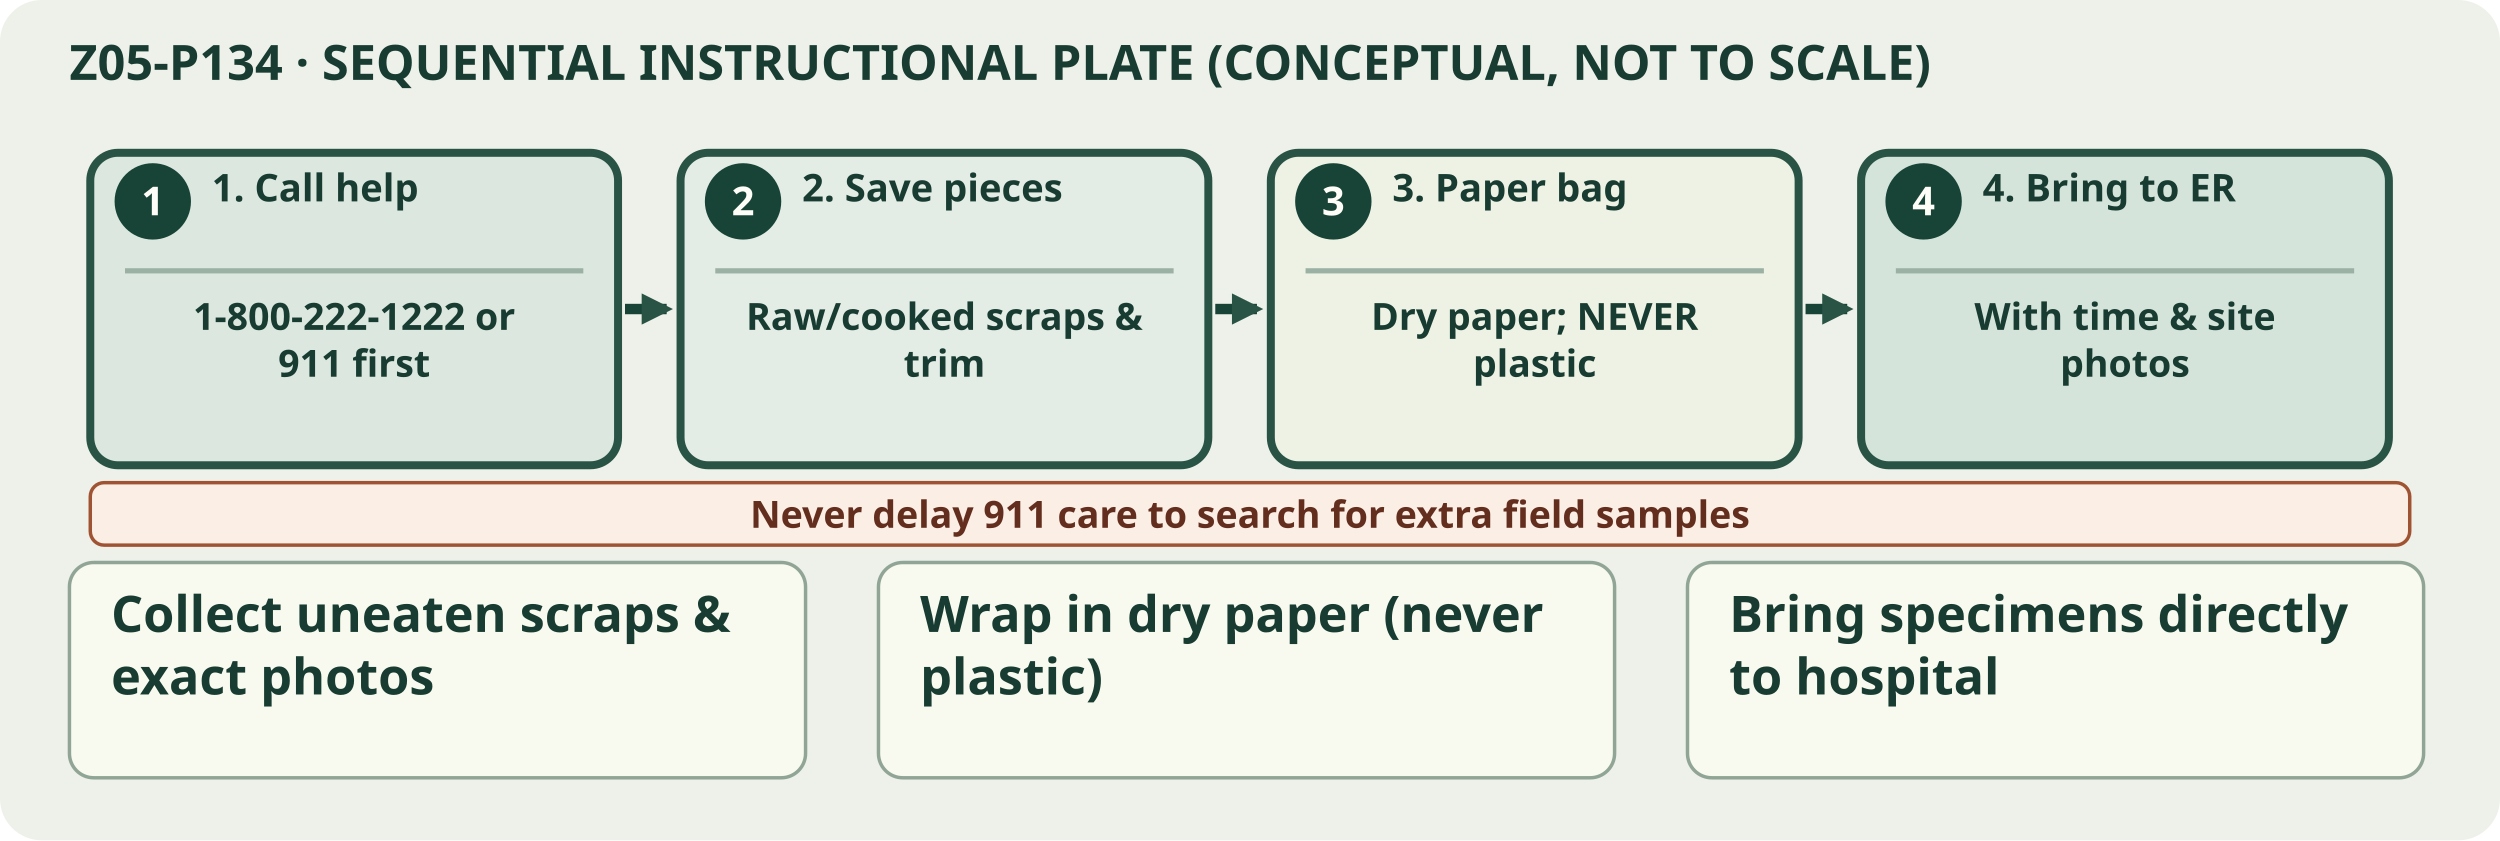
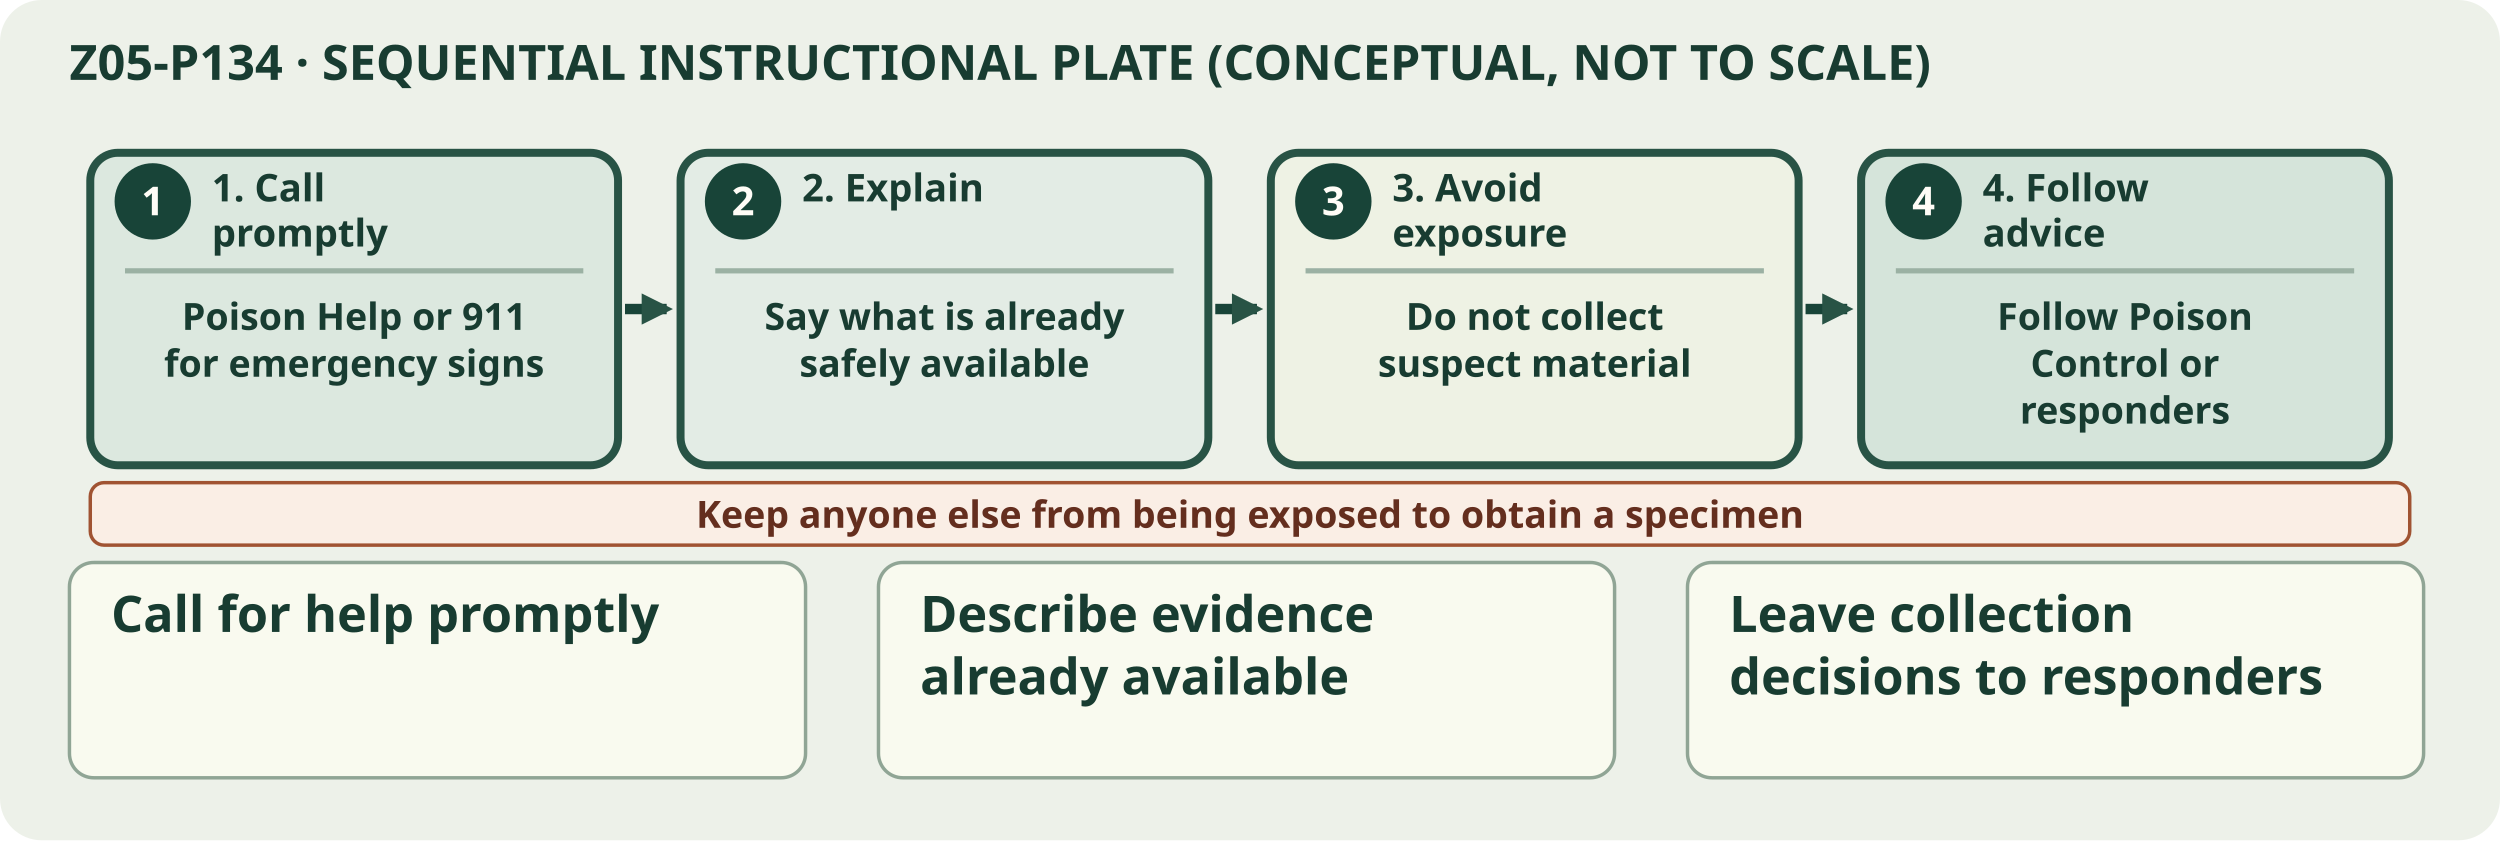
<svg xmlns="http://www.w3.org/2000/svg" viewBox="0 0 720 242" role="img" aria-labelledby="title desc">
  <defs>
    <marker id="arrow" viewBox="0 0 10 10" markerWidth="3" markerHeight="3" refX="8" refY="5" orient="auto">
      <path d="M0 0L10 5 0 10Z" fill="#285345" />
    </marker>
  </defs>
  <rect width="720" height="242" rx="12" fill="#edf1e9" />
  <g font-family="system-ui,sans-serif" font-size="14.5" font-weight="650" fill="#183c31">
    <text x="20" y="23" font-size="14" font-weight="700" fill="#183c31" text-anchor="start">Z05-P134 · SEQUENTIAL INSTRUCTIONAL PLATE (CONCEPTUAL, NOT TO SCALE)</text>
    <g id="sequence-plate-poison_sample-artwork">
      <rect x="26" y="44" width="152" height="90" rx="8" fill="#dce8df" stroke="#285345" stroke-width="2.3" />
      <circle cx="44" cy="58" r="11" fill="#184438" />
      <text x="44" y="62" font-size="11.5" font-weight="650" fill="#fffdf7" text-anchor="middle">1</text>
-       <text x="61" y="58" font-size="11" font-weight="700" fill="#183c31" text-anchor="start">1. Call help</text>
+       <text x="61" y="58" font-size="11" font-weight="700" fill="#183c31" text-anchor="start">1. Call</text>
+       <text x="61" y="71" font-size="11" font-weight="700" fill="#183c31" text-anchor="start">promptly</text>
      <path d="M36 78h132" stroke="#9bb1a3" stroke-width="1.5" />
-       <text x="102.0" y="95.0" font-size="10.8" font-weight="600" fill="#183c31" text-anchor="middle">1-800-222-1222 or</text>
-       <text x="102.0" y="108.5" font-size="10.8" font-weight="600" fill="#183c31" text-anchor="middle">911 first</text>
+       <text x="102.0" y="95.0" font-size="10.8" font-weight="600" fill="#183c31" text-anchor="middle">Poison Help or 911</text>
+       <text x="102.0" y="108.5" font-size="10.8" font-weight="600" fill="#183c31" text-anchor="middle">for emergency signs</text>
      <path d="M180 89h12" stroke="#184438" stroke-width="3" marker-end="url(#arrow)" />
      <rect x="196" y="44" width="152" height="90" rx="8" fill="#e3ece5" stroke="#285345" stroke-width="2.3" />
      <circle cx="214" cy="58" r="11" fill="#184438" />
      <text x="214" y="62" font-size="11.5" font-weight="650" fill="#fffdf7" text-anchor="middle">2</text>
-       <text x="231" y="58" font-size="11" font-weight="700" fill="#183c31" text-anchor="start">2. Save pieces</text>
+       <text x="231" y="58" font-size="11" font-weight="700" fill="#183c31" text-anchor="start">2. Explain</text>
      <path d="M206 78h132" stroke="#9bb1a3" stroke-width="1.5" />
-       <text x="272.0" y="95.0" font-size="10.8" font-weight="600" fill="#183c31" text-anchor="middle">Raw/cooked scraps &amp;</text>
-       <text x="272.0" y="108.5" font-size="10.8" font-weight="600" fill="#183c31" text-anchor="middle">trim</text>
+       <text x="272.0" y="95.0" font-size="10.8" font-weight="600" fill="#183c31" text-anchor="middle">Say what is already</text>
+       <text x="272.0" y="108.5" font-size="10.8" font-weight="600" fill="#183c31" text-anchor="middle">safely available</text>
      <path d="M350 89h12" stroke="#184438" stroke-width="3" marker-end="url(#arrow)" />
      <rect x="366" y="44" width="152" height="90" rx="8" fill="#eef2e4" stroke="#285345" stroke-width="2.3" />
      <circle cx="384" cy="58" r="11" fill="#184438" />
      <text x="384" y="62" font-size="11.5" font-weight="650" fill="#fffdf7" text-anchor="middle">3</text>
-       <text x="401" y="58" font-size="11" font-weight="700" fill="#183c31" text-anchor="start">3. Paper bag</text>
+       <text x="401" y="58" font-size="11" font-weight="700" fill="#183c31" text-anchor="start">3. Avoid</text>
+       <text x="401" y="71" font-size="11" font-weight="700" fill="#183c31" text-anchor="start">exposure</text>
      <path d="M376 78h132" stroke="#9bb1a3" stroke-width="1.5" />
-       <text x="442.0" y="95.0" font-size="10.8" font-weight="600" fill="#183c31" text-anchor="middle">Dry paper; NEVER</text>
-       <text x="442.0" y="108.5" font-size="10.8" font-weight="600" fill="#183c31" text-anchor="middle">plastic</text>
+       <text x="442.0" y="95.0" font-size="10.8" font-weight="600" fill="#183c31" text-anchor="middle">Do not collect</text>
+       <text x="442.0" y="108.5" font-size="10.8" font-weight="600" fill="#183c31" text-anchor="middle">suspect material</text>
      <path d="M520 89h12" stroke="#184438" stroke-width="3" marker-end="url(#arrow)" />
      <rect x="536" y="44" width="152" height="90" rx="8" fill="#d5e4da" stroke="#285345" stroke-width="2.3" />
      <circle cx="554" cy="58" r="11" fill="#184438" />
      <text x="554" y="62" font-size="11.5" font-weight="650" fill="#fffdf7" text-anchor="middle">4</text>
-       <text x="571" y="58" font-size="11" font-weight="700" fill="#183c31" text-anchor="start">4. Bring to ER</text>
+       <text x="571" y="58" font-size="11" font-weight="700" fill="#183c31" text-anchor="start">4. Follow</text>
+       <text x="571" y="71" font-size="11" font-weight="700" fill="#183c31" text-anchor="start">advice</text>
      <path d="M546 78h132" stroke="#9bb1a3" stroke-width="1.5" />
-       <text x="612.0" y="95.0" font-size="10.8" font-weight="600" fill="#183c31" text-anchor="middle">With time &amp; site</text>
-       <text x="612.0" y="108.5" font-size="10.8" font-weight="600" fill="#183c31" text-anchor="middle">photos</text>
+       <text x="612.0" y="95.0" font-size="10.8" font-weight="600" fill="#183c31" text-anchor="middle">Follow Poison</text>
+       <text x="612.0" y="108.5" font-size="10.8" font-weight="600" fill="#183c31" text-anchor="middle">Control or</text>
+       <text x="612.0" y="122.0" font-size="10.8" font-weight="600" fill="#183c31" text-anchor="middle">responders</text>
      <rect x="26" y="139" width="668" height="18" rx="4" fill="#faeee5" stroke="#a05332" />
-       <text x="360" y="152" font-size="10.8" font-weight="650" fill="#642e1e" text-anchor="middle">Never delay 911 care to search for extra field samples</text>
+       <text x="360" y="152" font-size="10.8" font-weight="650" fill="#642e1e" text-anchor="middle">Keep anyone else from being exposed to obtain a specimen</text>
    </g>
    <g id="stage-panels">
      <rect x="20" y="162" width="212" height="62" rx="7" fill="#f9faef" stroke="#90a595" />
-       <text x="32" y="182" font-size="14.5" font-weight="650" fill="#183c31" text-anchor="start">Collect uneaten scraps &amp;</text>
-       <text x="32" y="200" font-size="14.5" font-weight="650" fill="#183c31" text-anchor="start">exact photos</text>
+       <text x="32" y="182" font-size="14.5" font-weight="650" fill="#183c31" text-anchor="start">Call for help promptly</text>
      <rect x="253" y="162" width="212" height="62" rx="7" fill="#f9faef" stroke="#90a595" />
-       <text x="265" y="182" font-size="14.5" font-weight="650" fill="#183c31" text-anchor="start">Wrap in dry paper (never</text>
-       <text x="265" y="200" font-size="14.5" font-weight="650" fill="#183c31" text-anchor="start">plastic)</text>
+       <text x="265" y="182" font-size="14.5" font-weight="650" fill="#183c31" text-anchor="start">Describe evidence</text>
+       <text x="265" y="200" font-size="14.5" font-weight="650" fill="#183c31" text-anchor="start">already available</text>
      <rect x="486" y="162" width="212" height="62" rx="7" fill="#f9faef" stroke="#90a595" />
-       <text x="498" y="182" font-size="14.5" font-weight="650" fill="#183c31" text-anchor="start">Bring specimens directly</text>
-       <text x="498" y="200" font-size="14.5" font-weight="650" fill="#183c31" text-anchor="start">to hospital</text>
+       <text x="498" y="182" font-size="14.5" font-weight="650" fill="#183c31" text-anchor="start">Leave collection</text>
+       <text x="498" y="200" font-size="14.5" font-weight="650" fill="#183c31" text-anchor="start">decisions to responders</text>
    </g>
  </g>
</svg>
